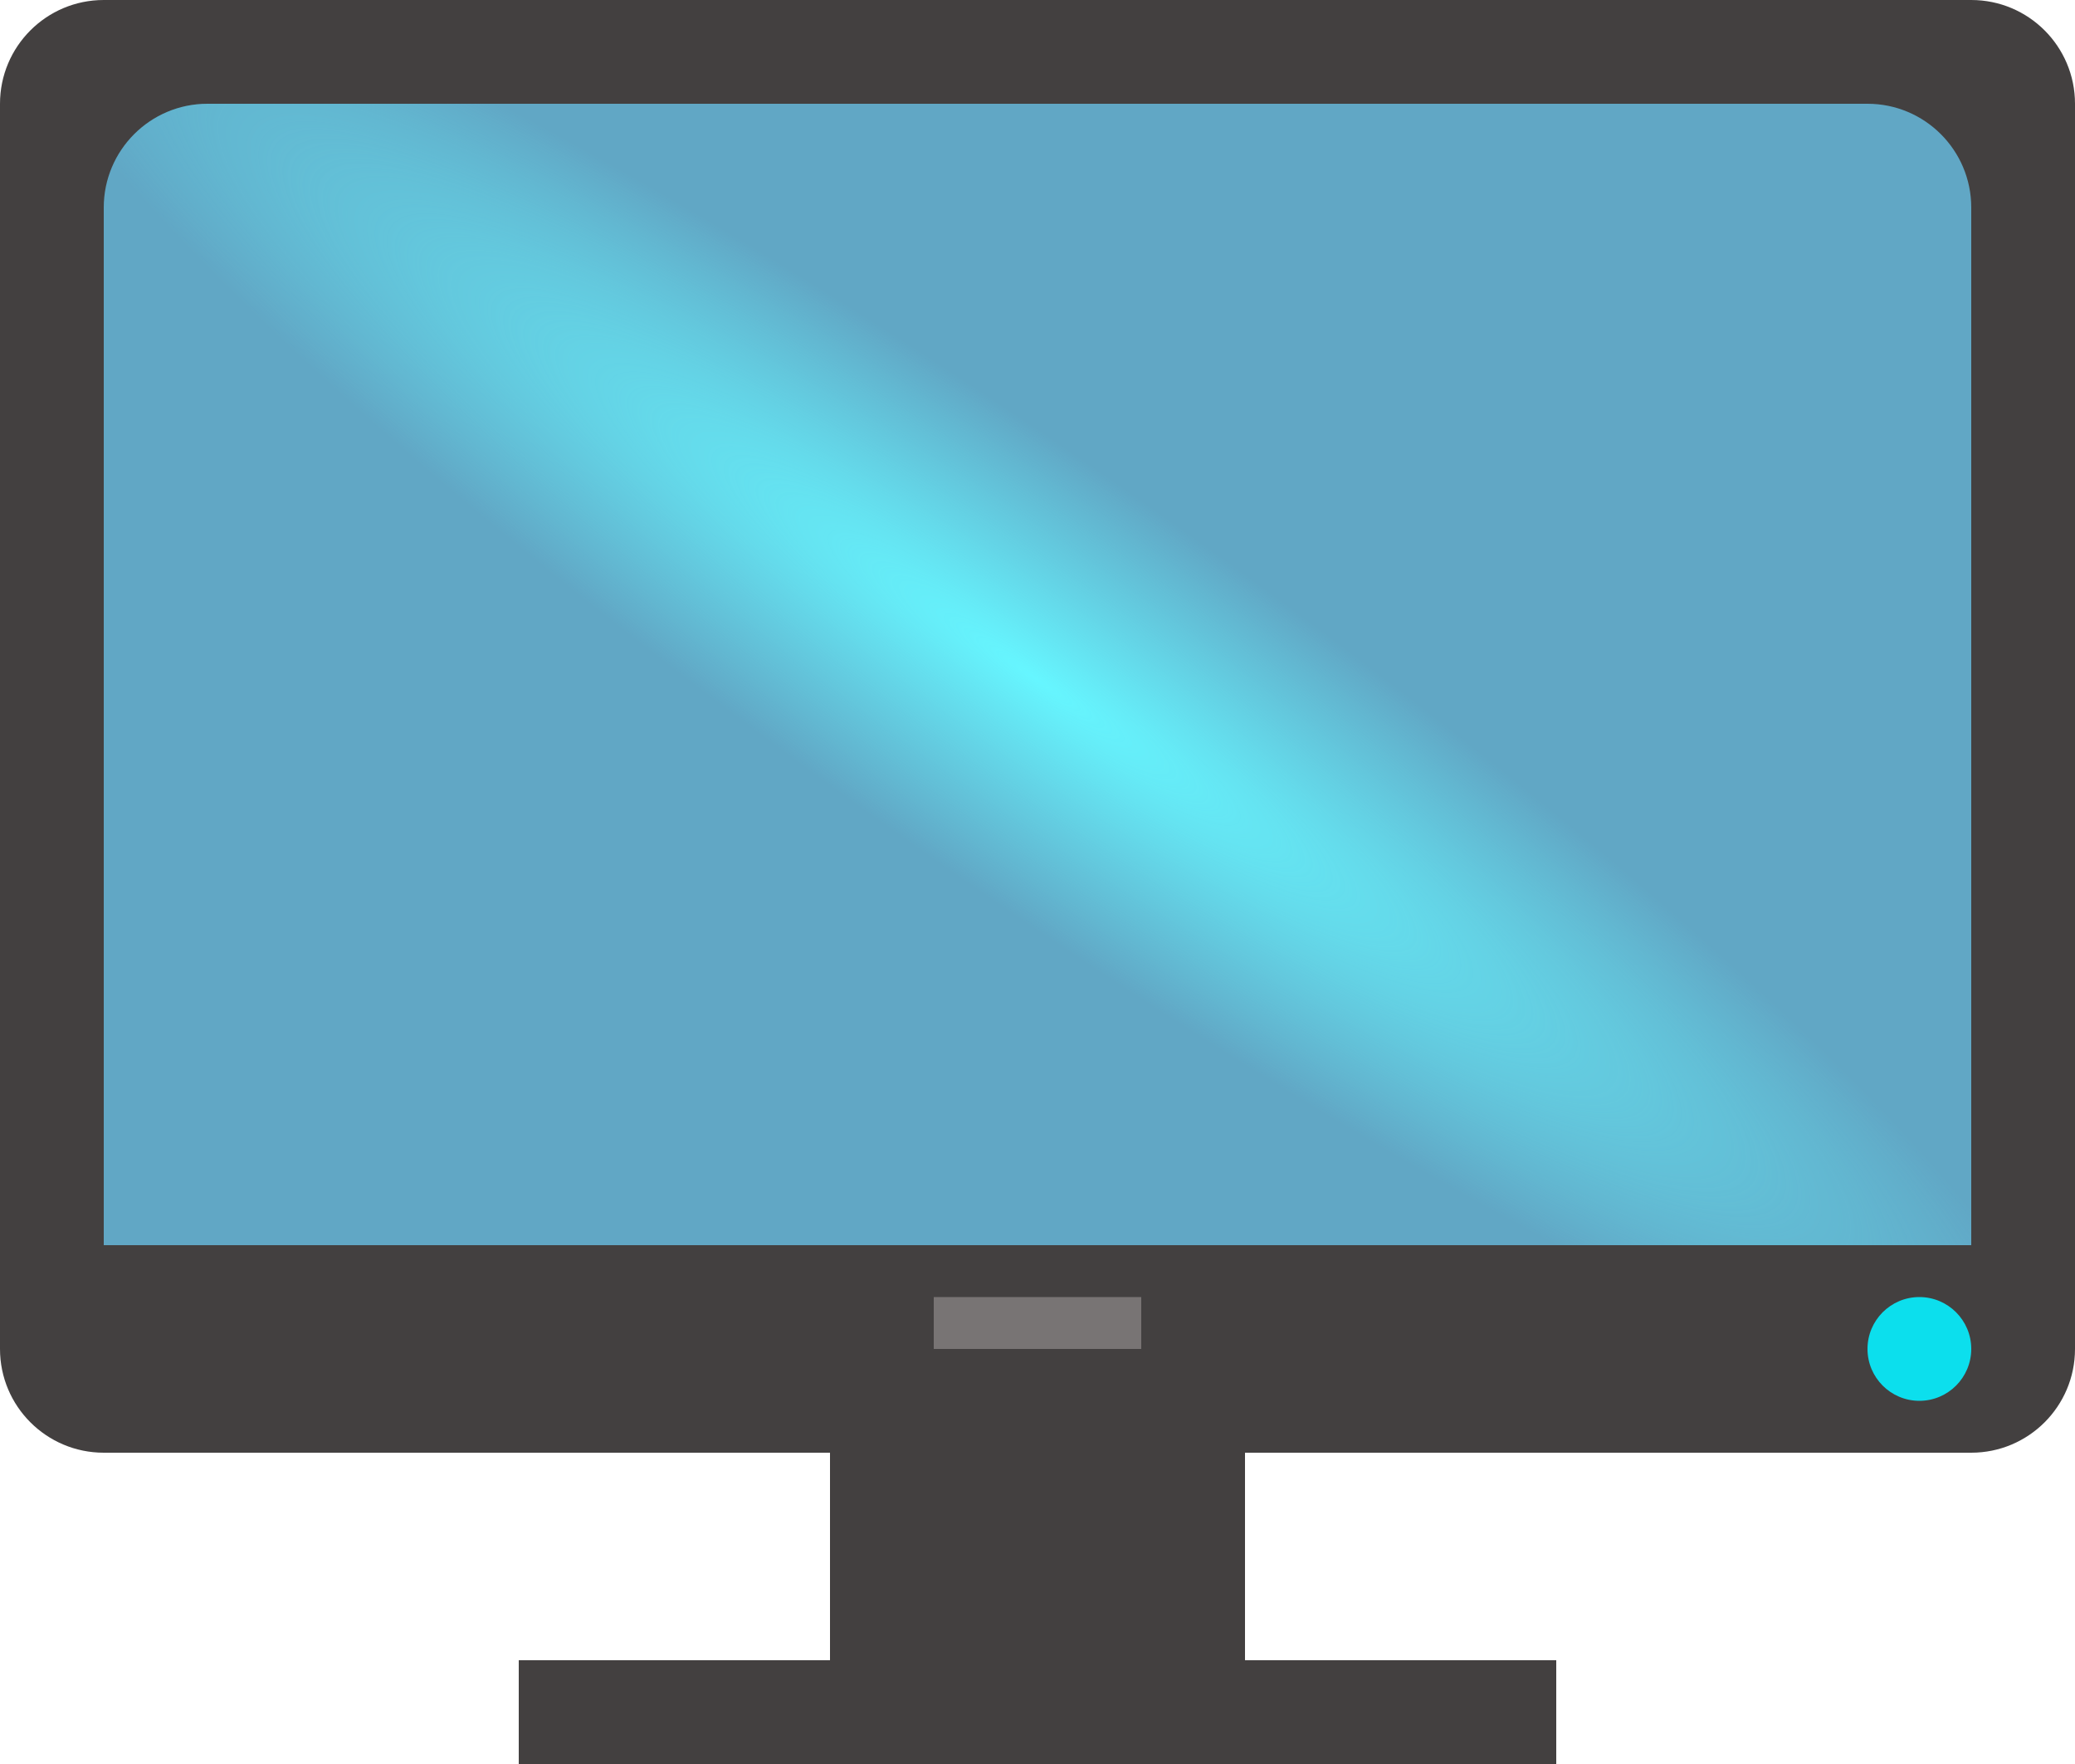
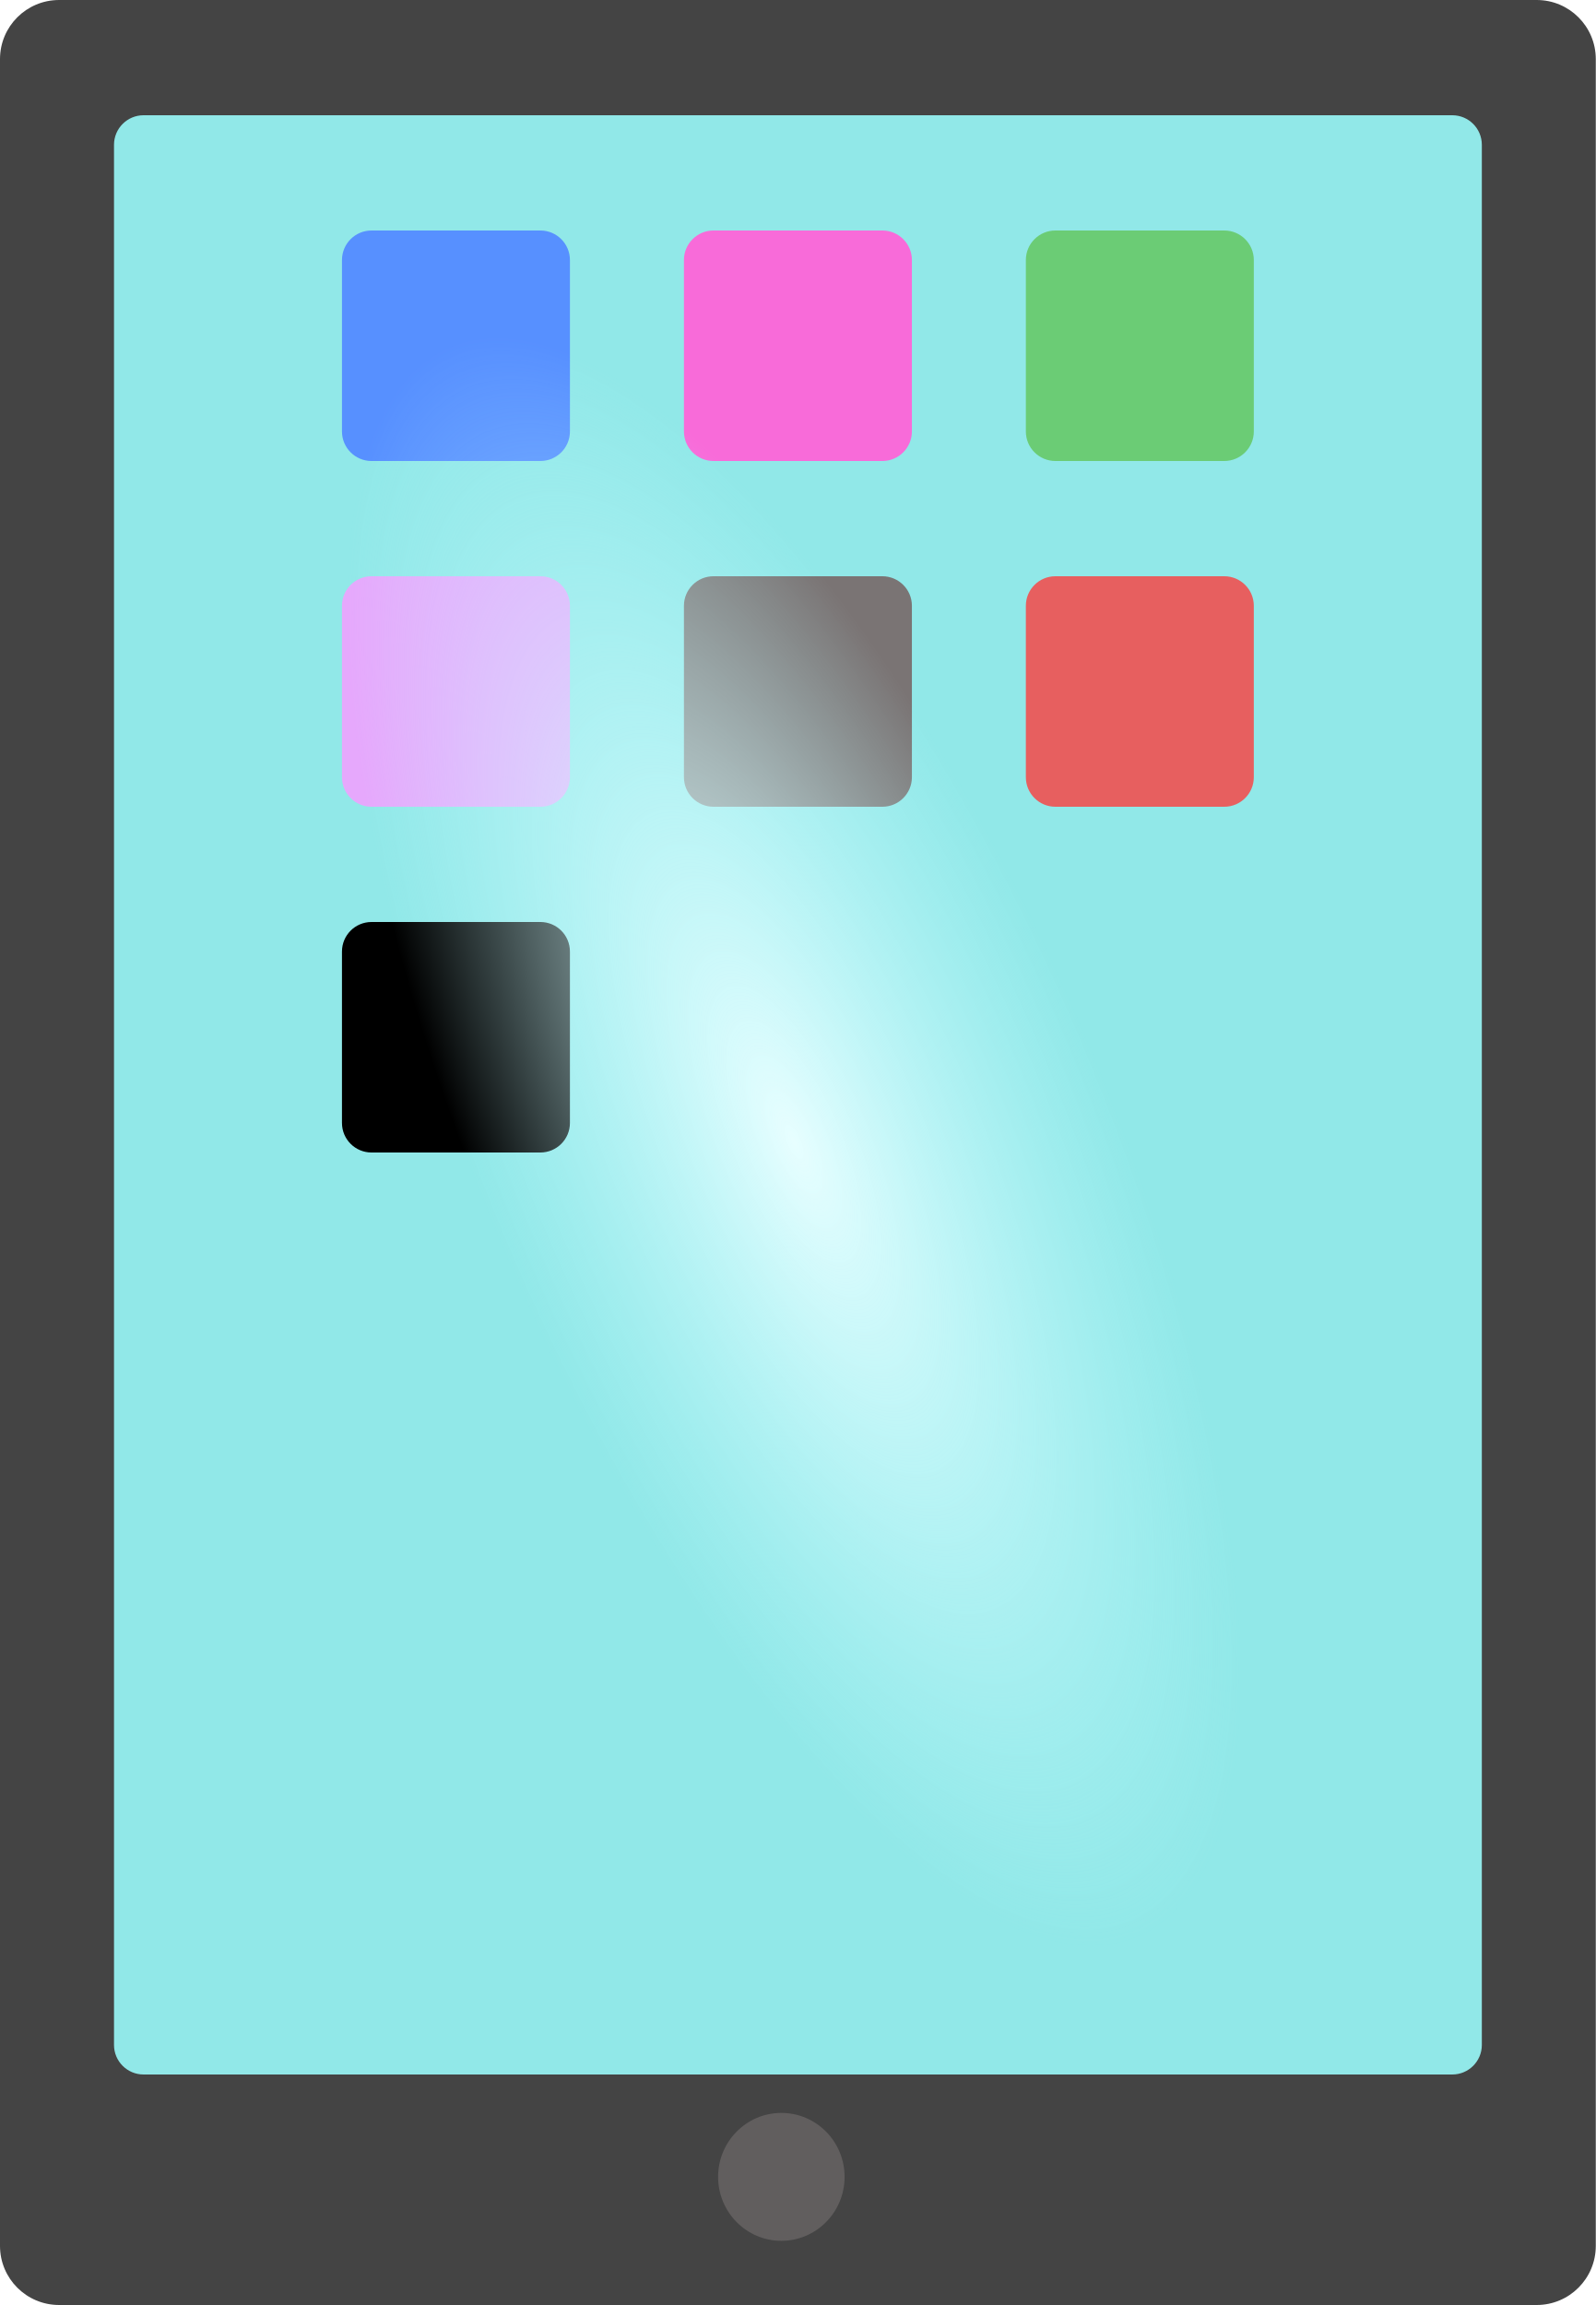
- <svg xmlns="http://www.w3.org/2000/svg" width="20" height="17" viewBox="0 0 20 17" fill="none">
-   <rect width="20" height="14" rx="1" fill="#434040" />
-   <rect x="8" y="13" width="4" height="3" fill="#434040" />
-   <rect width="10" height="1" transform="matrix(1 0 0 -1 5 17)" fill="#434040" />
-   <rect x="9" y="12.5" width="2" height="0.5" fill="#787474" />
-   <circle cx="18.5" cy="13" r="0.5" fill="#0CDFED" />
-   <path d="M1 2C1 1.448 1.448 1 2 1H18C18.552 1 19 1.448 19 2V12H1V2Z" fill="#61A7C5" />
-   <mask id="mask0_132_8111" style="mask-type:alpha" maskUnits="userSpaceOnUse" x="1" y="1" width="18" height="11">
-     <path d="M1 2C1 1.448 1.448 1 2 1H18C18.552 1 19 1.448 19 2V12H1V2Z" fill="#61A7C5" />
-   </mask>
-   <g mask="url(#mask0_132_8111)">
-     <rect x="1.298" y="-2" width="24" height="4" transform="rotate(35.0628 1.29785 -2)" fill="url(#paint0_radial_132_8111)" />
-   </g>
+ <svg xmlns="http://www.w3.org/2000/svg" width="27" height="39" viewBox="0 0 27 39" fill="none">
+   <rect width="27" height="39" rx="1" fill="#444444" />
+   <rect x="1.929" y="1.95" width="23.143" height="33.15" rx="0.5" fill="#91E8E8" />
+   <rect x="5.786" y="3.9" width="3.857" height="3.9" rx="0.5" fill="#5790FF" />
+   <rect x="11.572" y="3.9" width="3.857" height="3.9" rx="0.5" fill="#F86BD9" />
+   <rect x="17.357" y="3.9" width="3.857" height="3.9" rx="0.5" fill="#6BCC75" />
+   <rect x="5.786" y="9.75" width="3.857" height="3.9" rx="0.5" fill="#E6A8FC" />
+   <rect x="11.572" y="9.75" width="3.857" height="3.9" rx="0.5" fill="#7A7474" />
+   <rect x="17.357" y="9.75" width="3.857" height="3.9" rx="0.5" fill="#E75F5F" />
+   <rect x="5.786" y="15.6" width="3.857" height="3.9" rx="0.5" fill="black" />
+   <rect width="29.469" height="10.609" transform="matrix(0.380457 0.924799 -0.966654 0.256086 12.9556 4.33325)" fill="url(#paint0_radial_100_7388)" />
+   <ellipse cx="13.22" cy="36.832" rx="1.07" ry="1.082" fill="#615E5E" />
  <defs>
-     <radialGradient id="paint0_radial_132_8111" cx="0" cy="0" r="1" gradientUnits="userSpaceOnUse" gradientTransform="translate(13.2979) rotate(90) scale(2 12)">
-       <stop stop-color="#66F6FF" />
-       <stop offset="1" stop-color="#66F6FF" stop-opacity="0" />
+     <radialGradient id="paint0_radial_100_7388" cx="0" cy="0" r="1" gradientUnits="userSpaceOnUse" gradientTransform="translate(14.7343 5.30468) rotate(90) scale(5.30468 14.7343)">
+       <stop stop-color="#E7FEFF" />
+       <stop offset="1" stop-color="#C1FBFF" stop-opacity="0" />
    </radialGradient>
  </defs>
</svg>
